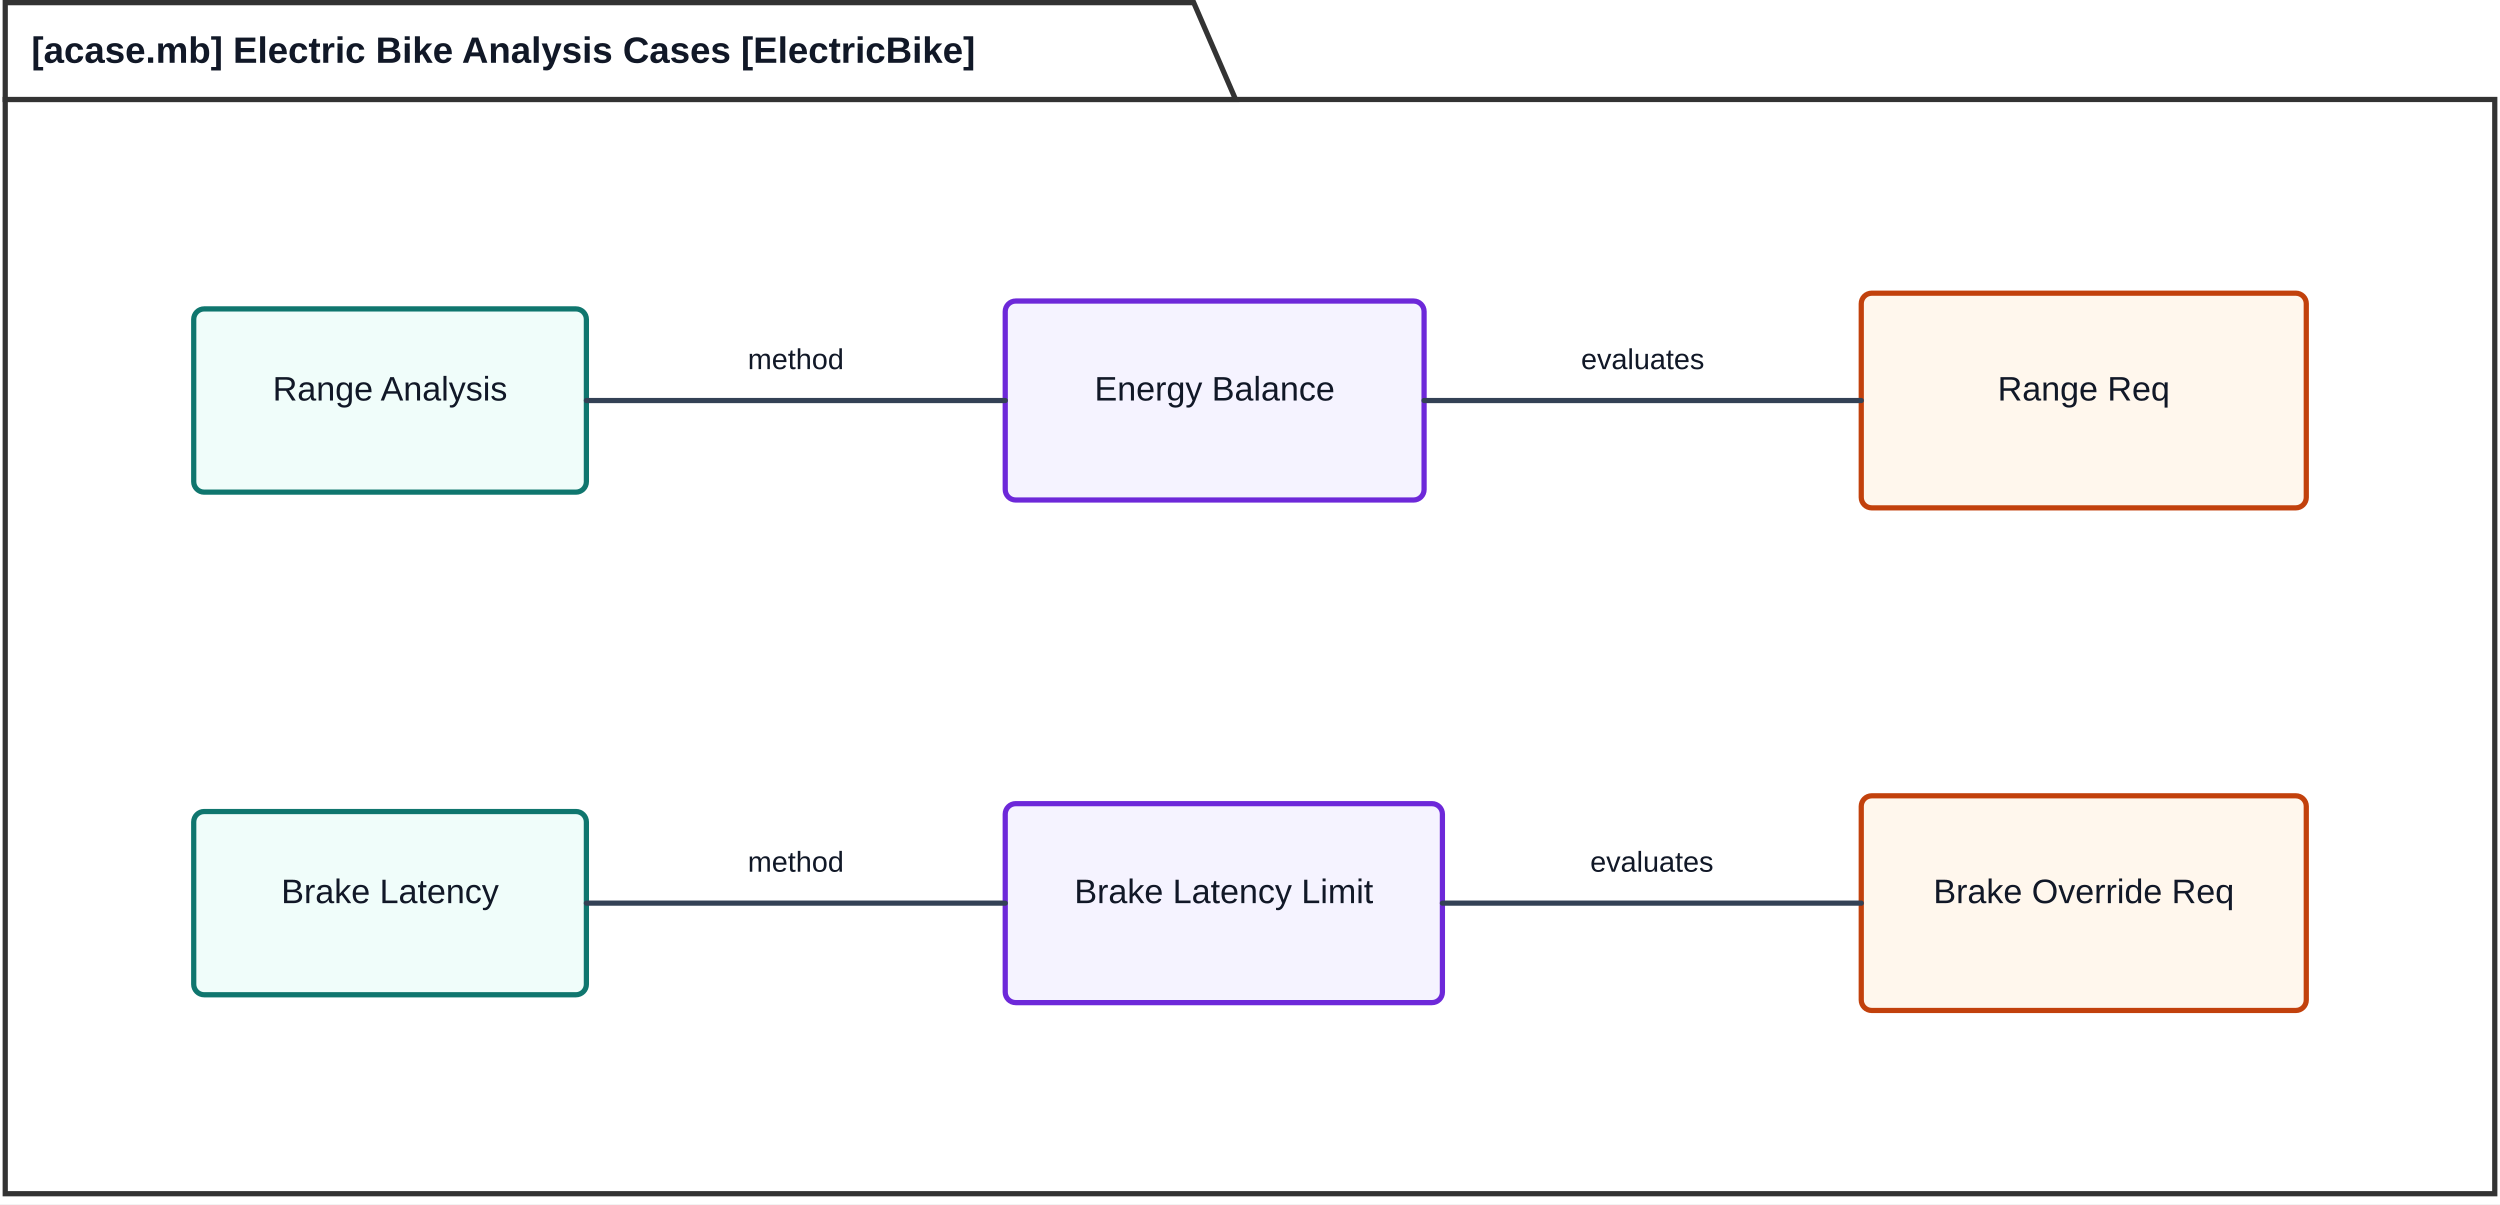
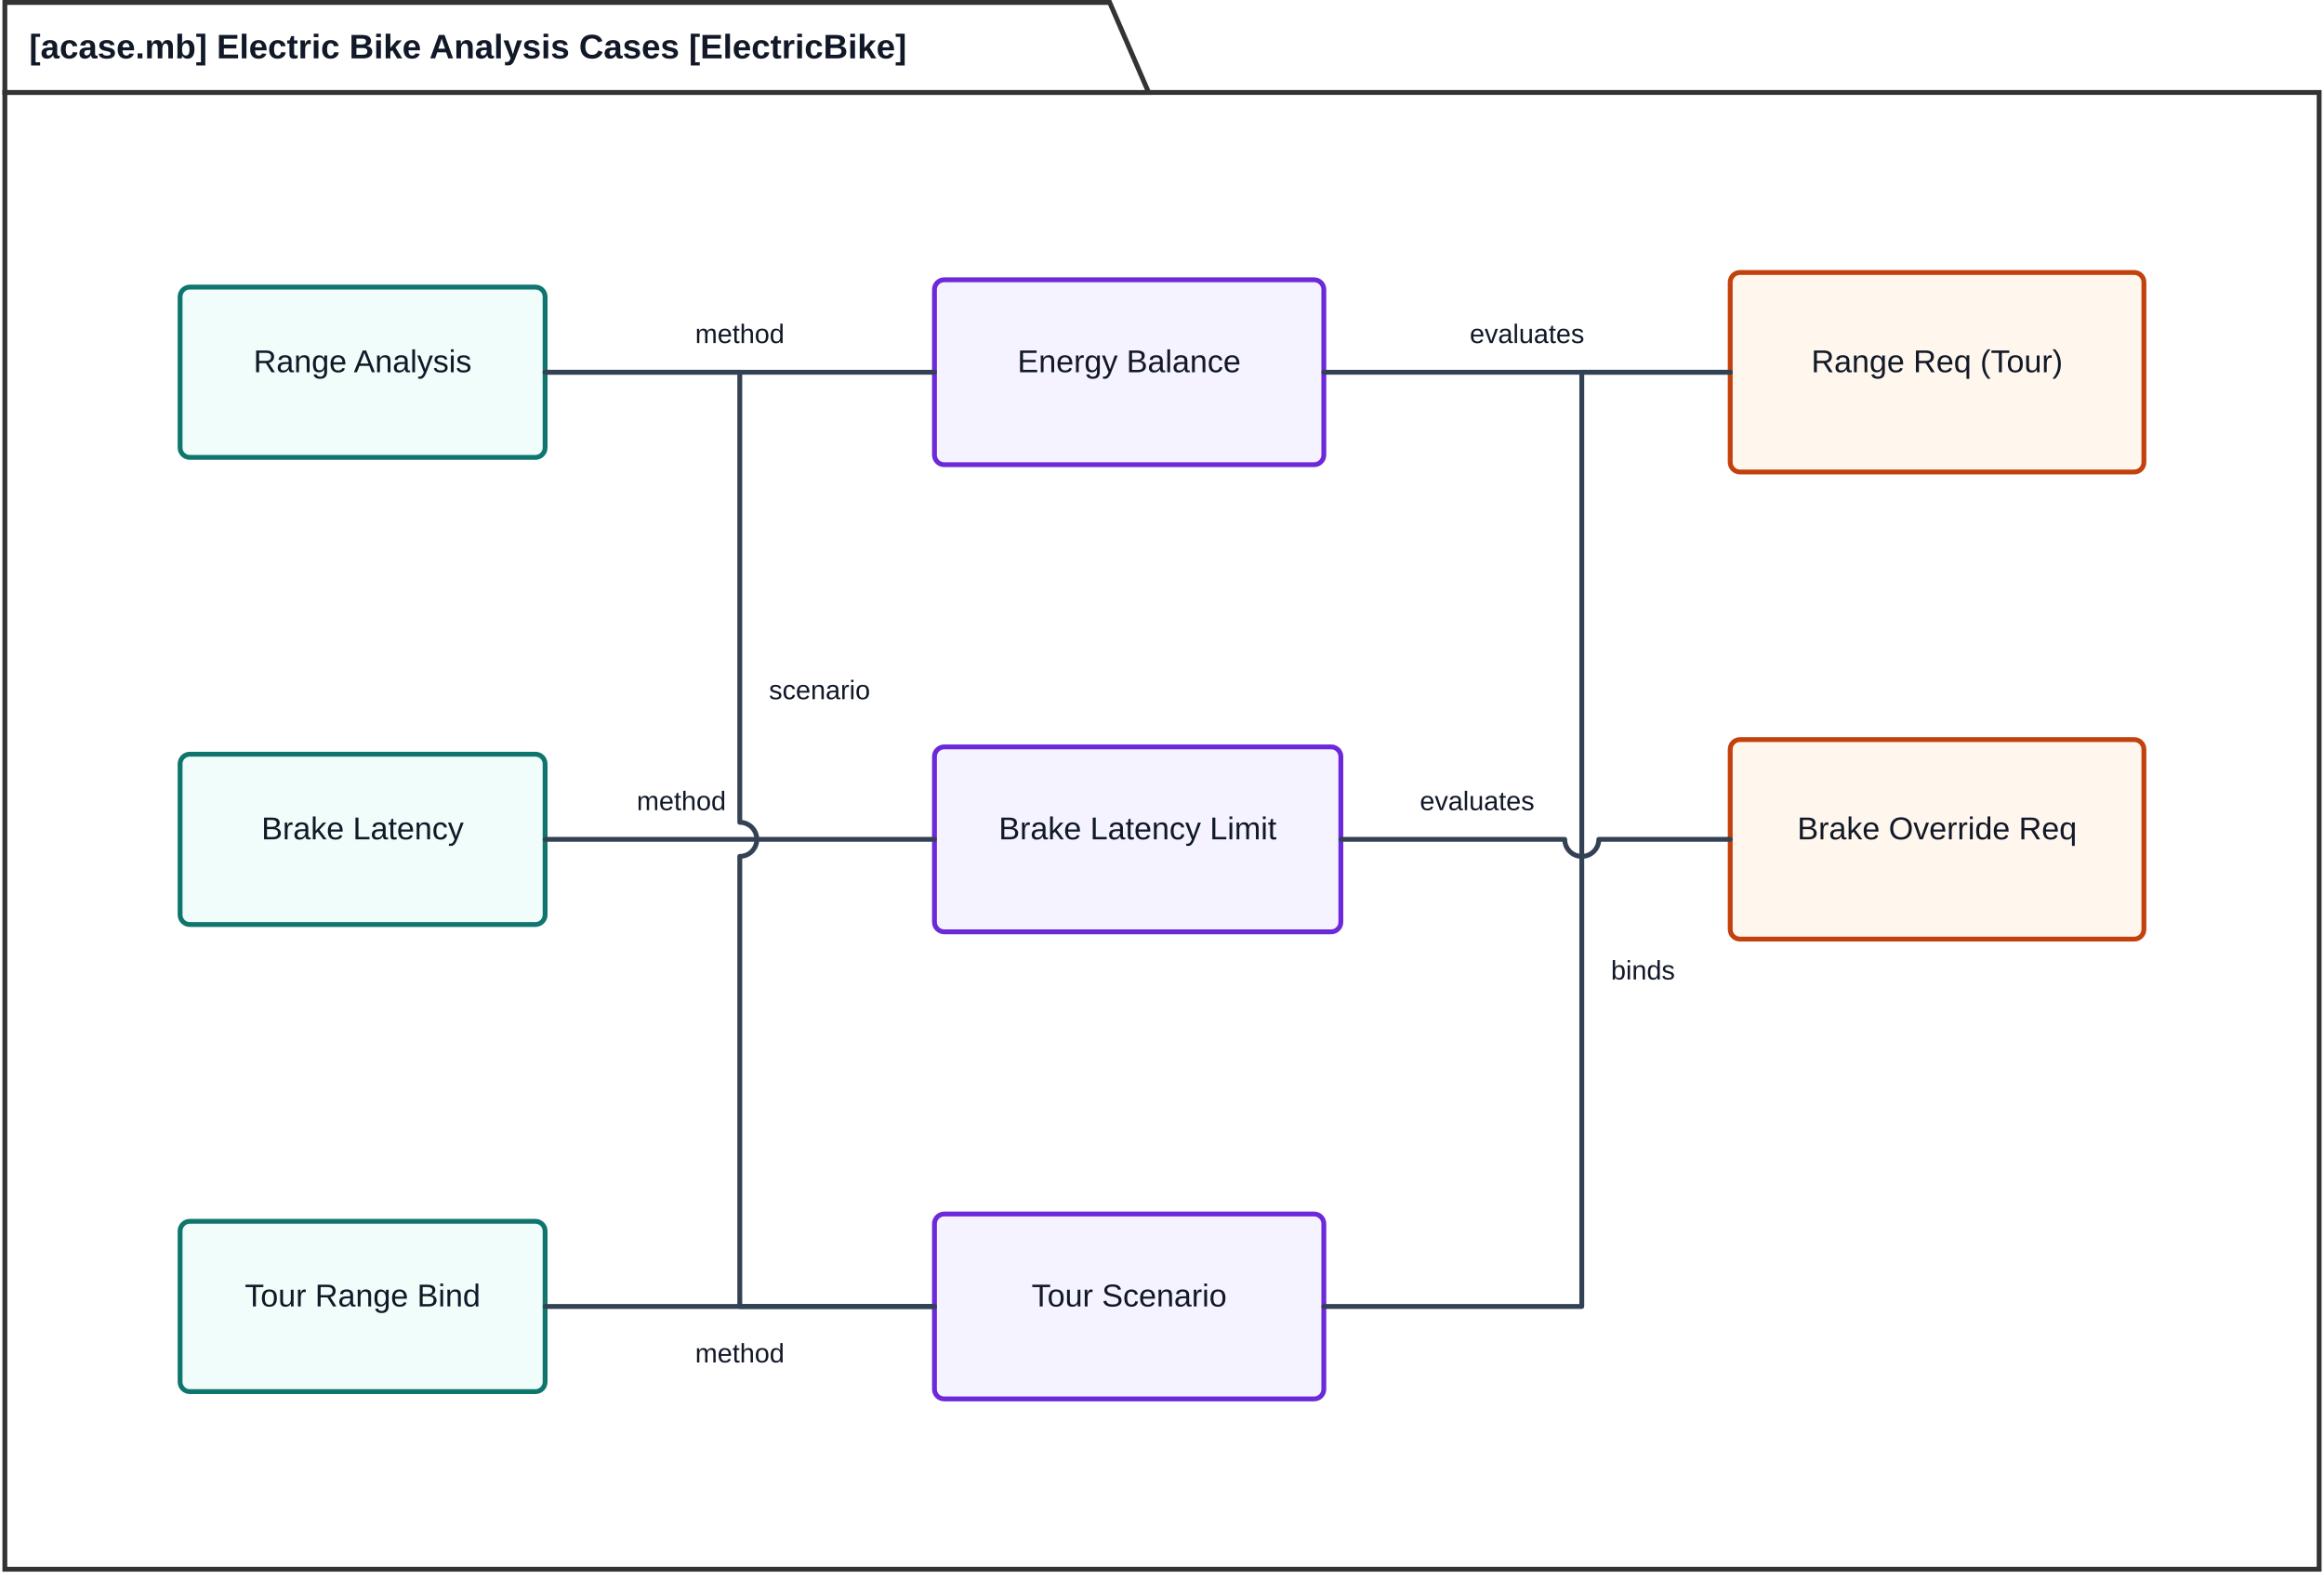
- <svg xmlns="http://www.w3.org/2000/svg" width="955" height="460" viewBox="0 0 955 460">
+ <svg xmlns="http://www.w3.org/2000/svg" width="955" height="649" viewBox="0 0 955 649">
  <defs>
    <style>text{font-family:Arial,Helvetica,sans-serif;fill:#111827}.label{font-size:13px}.small{font-size:11px}.header{font-size:14px;font-weight:600}</style>
    <marker id="arrow" markerWidth="8" markerHeight="6" refX="8" refY="3" orient="auto">
      <polygon points="0 0,8 3,0 6" fill="#1D4ED8" />
    </marker>
    <marker id="arrow-dark" markerWidth="8" markerHeight="6" refX="8" refY="3" orient="auto">
      <polygon points="0 0,8 3,0 6" fill="#334155" />
    </marker>
    <marker id="composition" markerWidth="12" markerHeight="12" refX="0" refY="6" orient="auto" markerUnits="strokeWidth">
      <polygon points="0 6,6 0,12 6,6 12" fill="#111827" stroke="#111827" />
    </marker>
  </defs>
-   <rect x="0" y="0" width="955" height="460" fill="#FFFFFF" />
-   <rect x="2" y="38" width="951" height="418" fill="none" stroke="#333333" stroke-width="2" />
+   <rect x="0" y="0" width="955" height="649" fill="#FFFFFF" />
+   <rect x="2" y="38" width="951" height="607" fill="none" stroke="#333333" stroke-width="2" />
  <path d="M 2 1 H 456 L 472 38 H 2 Z" fill="#FFFFFF" stroke="#333333" stroke-width="2" />
  <text class="header" x="12" y="24">[acase.mb] Electric Bike Analysis Cases [ElectricBike]</text>
-   <rect x="2" y="38" width="951" height="420" fill="none" stroke="#333333" stroke-width="0" />
+   <rect x="2" y="38" width="951" height="609" fill="none" stroke="#333333" stroke-width="0" />
  <g transform="translate(2,40)">
    <rect id="rangeAnalysis" x="72" y="78" width="150" height="70" rx="4" fill="#F0FDFA" stroke="#0F766E" stroke-width="2" />
    <text class="label" text-anchor="middle" x="147" y="113">Range Analysis</text>
+     <rect id="tourRangeAnalysis" x="72" y="462" width="150" height="70" rx="4" fill="#F0FDFA" stroke="#0F766E" stroke-width="2" />
+     <text class="label" text-anchor="middle" x="147" y="497">Tour Range Bind</text>
    <rect id="brakeLatencyAnalysis" x="72" y="270" width="150" height="70" rx="4" fill="#F0FDFA" stroke="#0F766E" stroke-width="2" />
    <text class="label" text-anchor="middle" x="147" y="305">Brake Latency</text>
    <rect id="energyBalance" x="382" y="75" width="160" height="76" rx="4" fill="#F5F3FF" stroke="#6D28D9" stroke-width="2" />
    <text class="label" text-anchor="middle" x="462" y="113">Energy Balance</text>
    <rect id="brakeLatencyLimit" x="382" y="267" width="167" height="76" rx="4" fill="#F5F3FF" stroke="#6D28D9" stroke-width="2" />
    <text class="label" text-anchor="middle" x="465.5" y="305">Brake Latency Limit</text>
+     <rect id="tourRangeBind" x="382" y="459" width="160" height="76" rx="4" fill="#F5F3FF" stroke="#6D28D9" stroke-width="2" />
+     <text class="label" text-anchor="middle" x="462" y="497">Tour Scenario</text>
    <rect id="rangeRequirement" x="709" y="72" width="170" height="82" rx="4" fill="#FFF7ED" stroke="#C2410C" stroke-width="2" />
-     <text class="label" text-anchor="middle" x="794" y="113">Range Req</text>
+     <text class="label" text-anchor="middle" x="794" y="113">Range Req (Tour)</text>
    <rect id="brakeOverrideRequirement" x="709" y="264" width="170" height="82" rx="4" fill="#FFF7ED" stroke="#C2410C" stroke-width="2" />
    <text class="label" text-anchor="middle" x="794" y="305">Brake Override Req</text>
    <path d="M 222,113 L 382,113" fill="none" stroke="#334155" stroke-width="2" stroke-linejoin="round" stroke-linecap="round" />
    <path d="M 222,305 L 382,305" fill="none" stroke="#334155" stroke-width="2" stroke-linejoin="round" stroke-linecap="round" />
+     <path d="M 222,113 L 302,113 L 302,298 A 7 7 0 0 1 302,312 L 302,497 L 382,497" fill="none" stroke="#334155" stroke-width="2" stroke-linejoin="round" stroke-linecap="round" />
+     <path d="M 222,497 L 382,497" fill="none" stroke="#334155" stroke-width="2" stroke-linejoin="round" stroke-linecap="round" />
    <path d="M 542,113 L 709,113" fill="none" stroke="#334155" stroke-width="2" stroke-linejoin="round" stroke-linecap="round" />
-     <path d="M 549,305 L 709,305" fill="none" stroke="#334155" stroke-width="2" stroke-linejoin="round" stroke-linecap="round" />
+     <path d="M 542,497 L 648,497 L 648,113 L 709,113" fill="none" stroke="#334155" stroke-width="2" stroke-linejoin="round" stroke-linecap="round" />
+     <path d="M 549,305 L 641,305 A 7 7 0 0 0 655,305 L 709,305" fill="none" stroke="#334155" stroke-width="2" stroke-linejoin="round" stroke-linecap="round" />
    <text class="small" text-anchor="middle" x="302" y="101">method</text>
-     <text class="small" text-anchor="middle" x="302" y="293">method</text>
+     <text class="small" text-anchor="middle" x="278" y="293">method</text>
+     <text class="small" x="314" y="247.4">scenario</text>
+     <text class="small" text-anchor="middle" x="302" y="520">method</text>
    <text class="small" text-anchor="middle" x="625.5" y="101">evaluates</text>
-     <text class="small" text-anchor="middle" x="629" y="293">evaluates</text>
+     <text class="small" x="660" y="362.6">binds</text>
+     <text class="small" text-anchor="middle" x="605" y="293">evaluates</text>
  </g>
</svg>
